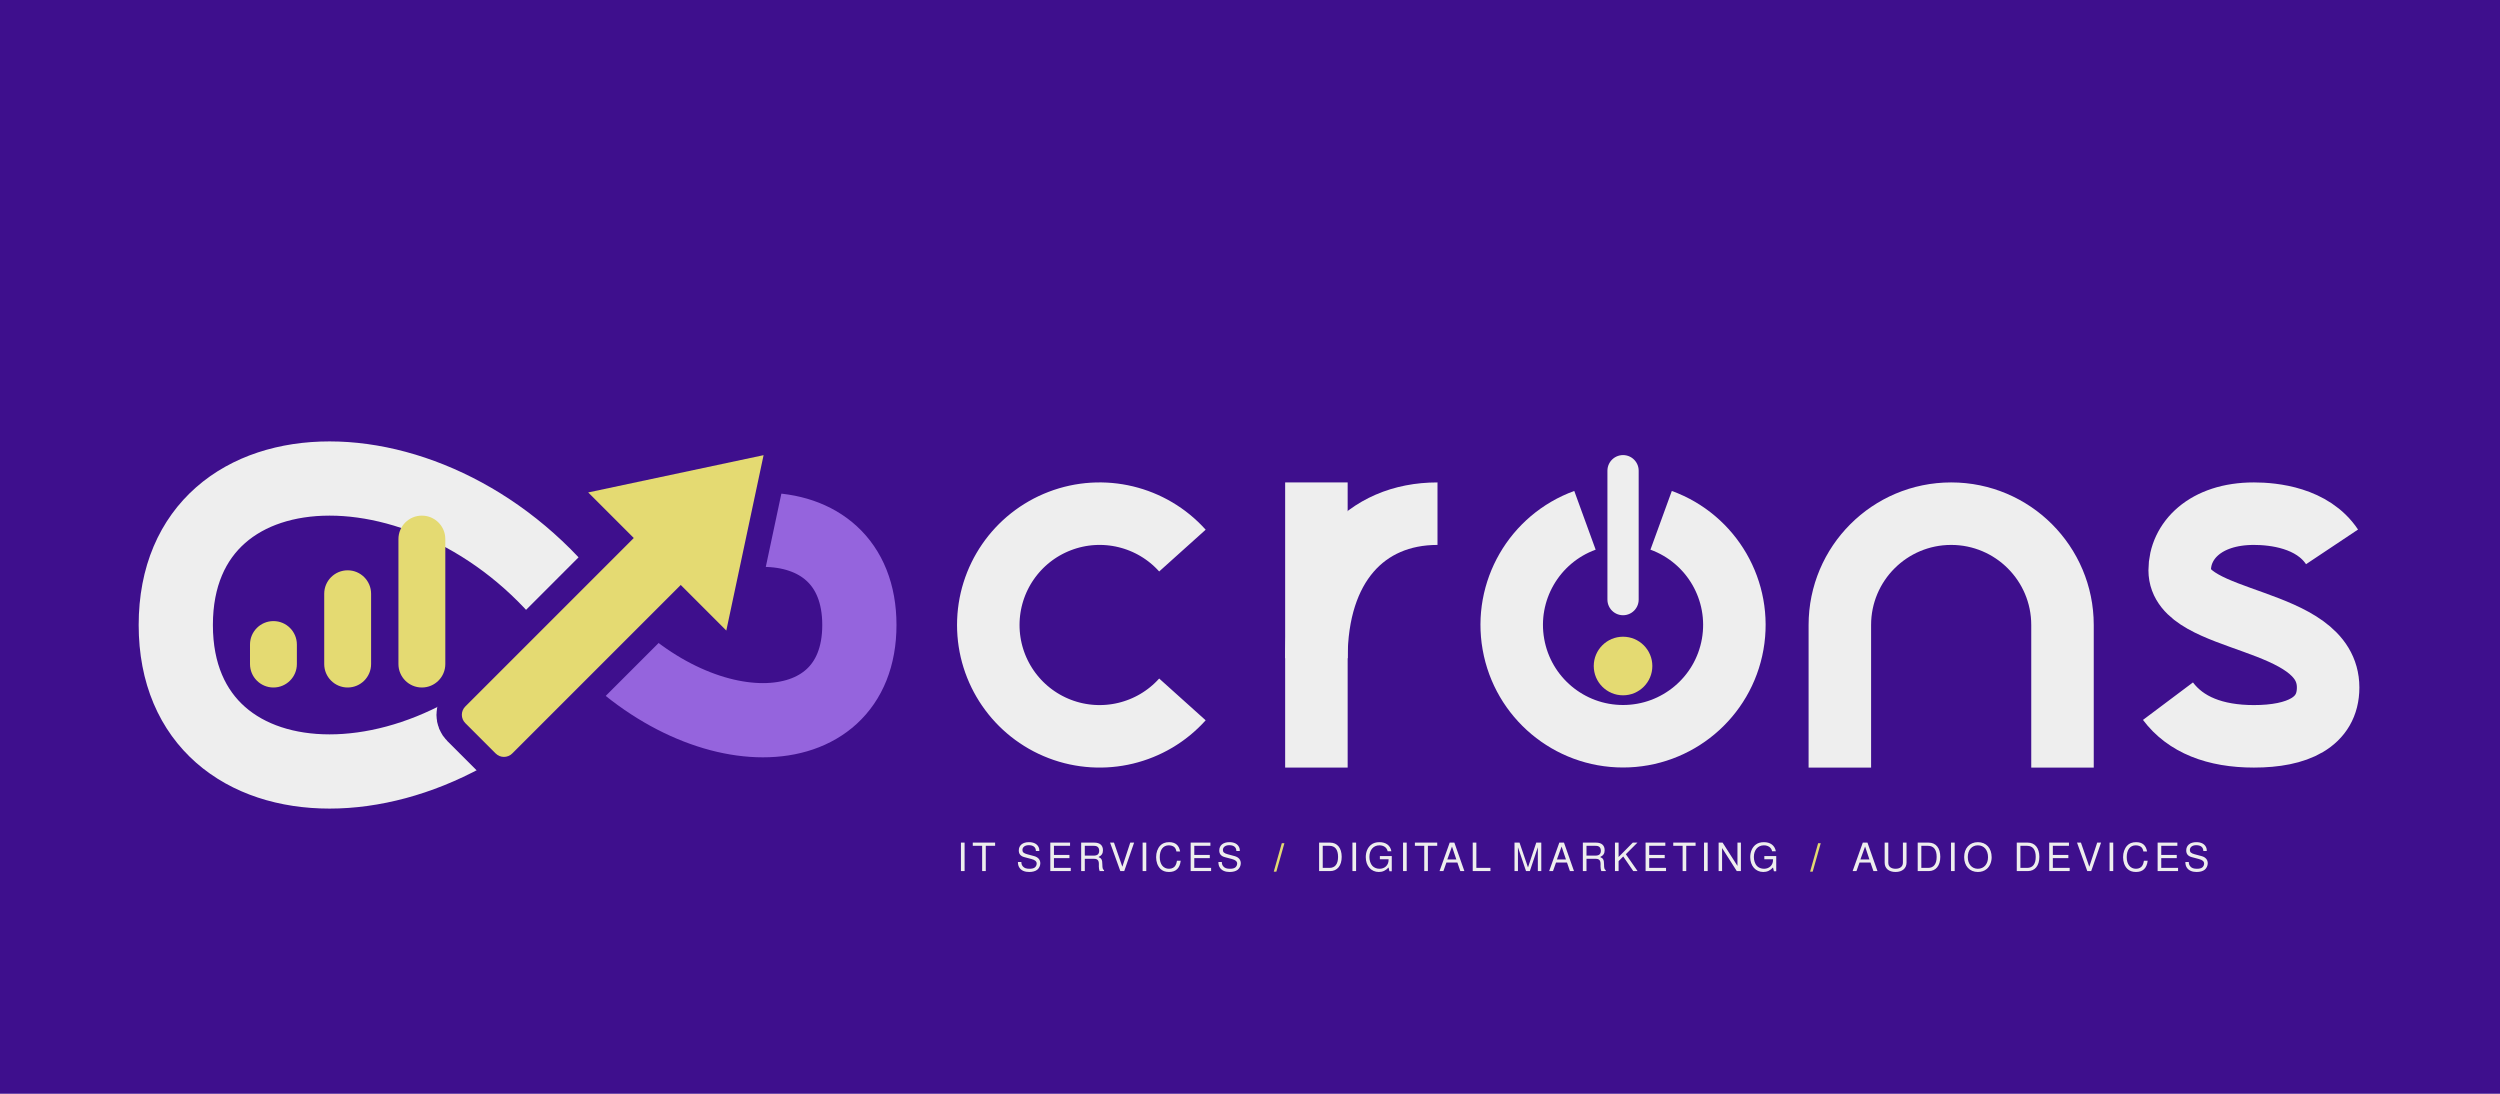
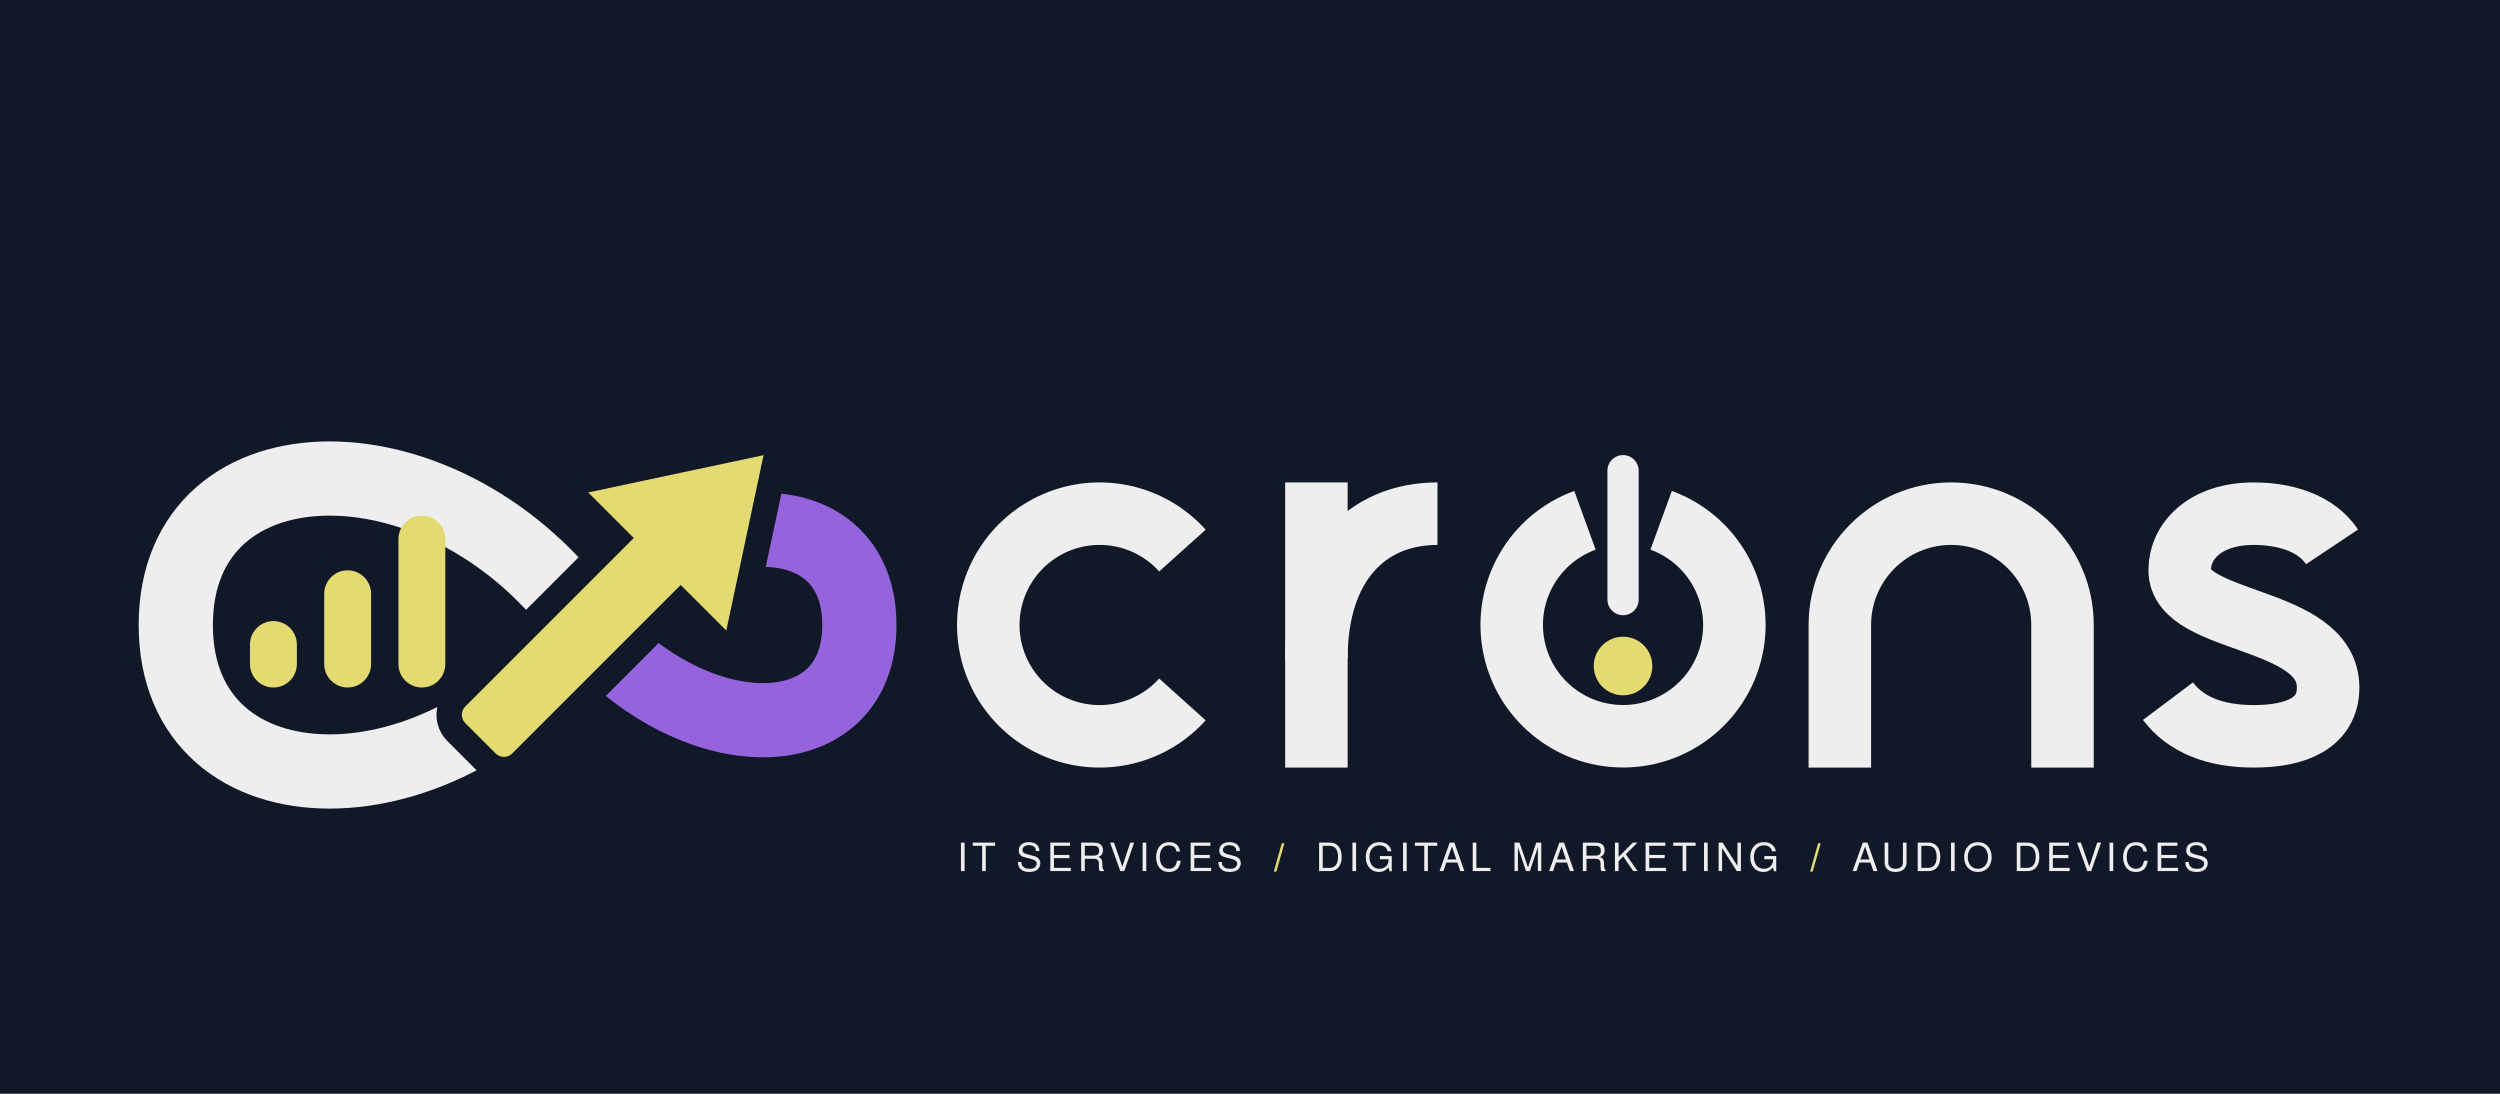
<svg xmlns="http://www.w3.org/2000/svg" viewBox="0 0 1280 560" width="1280" height="560">
-   <rect width="1280" height="560" fill="#3E0F8D" />
+   <rect width="1280" height="560" fill="#111827" />
  <g fill="none" stroke-width="38" stroke-linecap="butt">
    <path d="M300 320 C230 220 90 220 90 320 C90 420 230 420 300 320" stroke="#EEEEEE" />
    <path d="M300 320 C355 255 440 255 440 320 C440 385 355 385 300 320" stroke="#9564DD" />
  </g>
  <g fill="#E4DA72">
    <rect x="128" y="318" width="24" height="34" rx="12" />
    <rect x="166" y="292" width="24" height="60" rx="12" />
    <rect x="204" y="264" width="24" height="88" rx="12" />
  </g>
  <g transform="translate(246,378) rotate(-45)">
-     <g fill="#3E0F8D" stroke="#3E0F8D" stroke-width="26" stroke-linejoin="round">
+     <g fill="#111827" stroke="#111827" stroke-width="26" stroke-linejoin="round">
      <rect x="0" y="-17" width="150" height="34" rx="6" />
      <polygon points="128,-50 205,0 128,50" />
    </g>
    <g fill="#E4DA72" stroke="none" stroke-width="0" stroke-linejoin="round">
      <rect x="0" y="-17" width="150" height="34" rx="6" />
      <polygon points="128,-50 205,0 128,50" />
    </g>
  </g>
  <g transform="translate(490,15)" fill="none" stroke="#EEEEEE" stroke-width="32" stroke-linecap="butt">
    <path d="M115.4 266.9 A57 57 0 1 0 115.4 343.1" />
    <path d="M184 232 V378" />
    <path d="M184 322 C184 275 209 248 246 248" />
    <path d="M360.5 251.4 A57 57 0 1 1 321.5 251.4" />
    <path d="M341 226 V292" stroke-width="16" stroke-linecap="round" />
    <path d="M452 378 V305 A57 57 0 0 1 566 305 V378" />
    <path transform="translate(614,0)" d="M90 265 C80 250 60 248 50 248 C25 248 12 262 12 277 C12 305 88 300 88 337 C88 355 72 362 50 362 C30 362 15 356 6 344" />
    <circle cx="341" cy="326" r="15" fill="#E4DA72" stroke="none" />
  </g>
  <text x="490" y="446" font-family="Helvetica, Arial, sans-serif" font-size="20" letter-spacing="2.4" fill="#EEEEEE">IT SERVICES  <tspan fill="#E4DA72" font-weight="700">/</tspan>  DIGITAL MARKETING  <tspan fill="#E4DA72" font-weight="700">/</tspan>  AUDIO DEVICES</text>
</svg>
